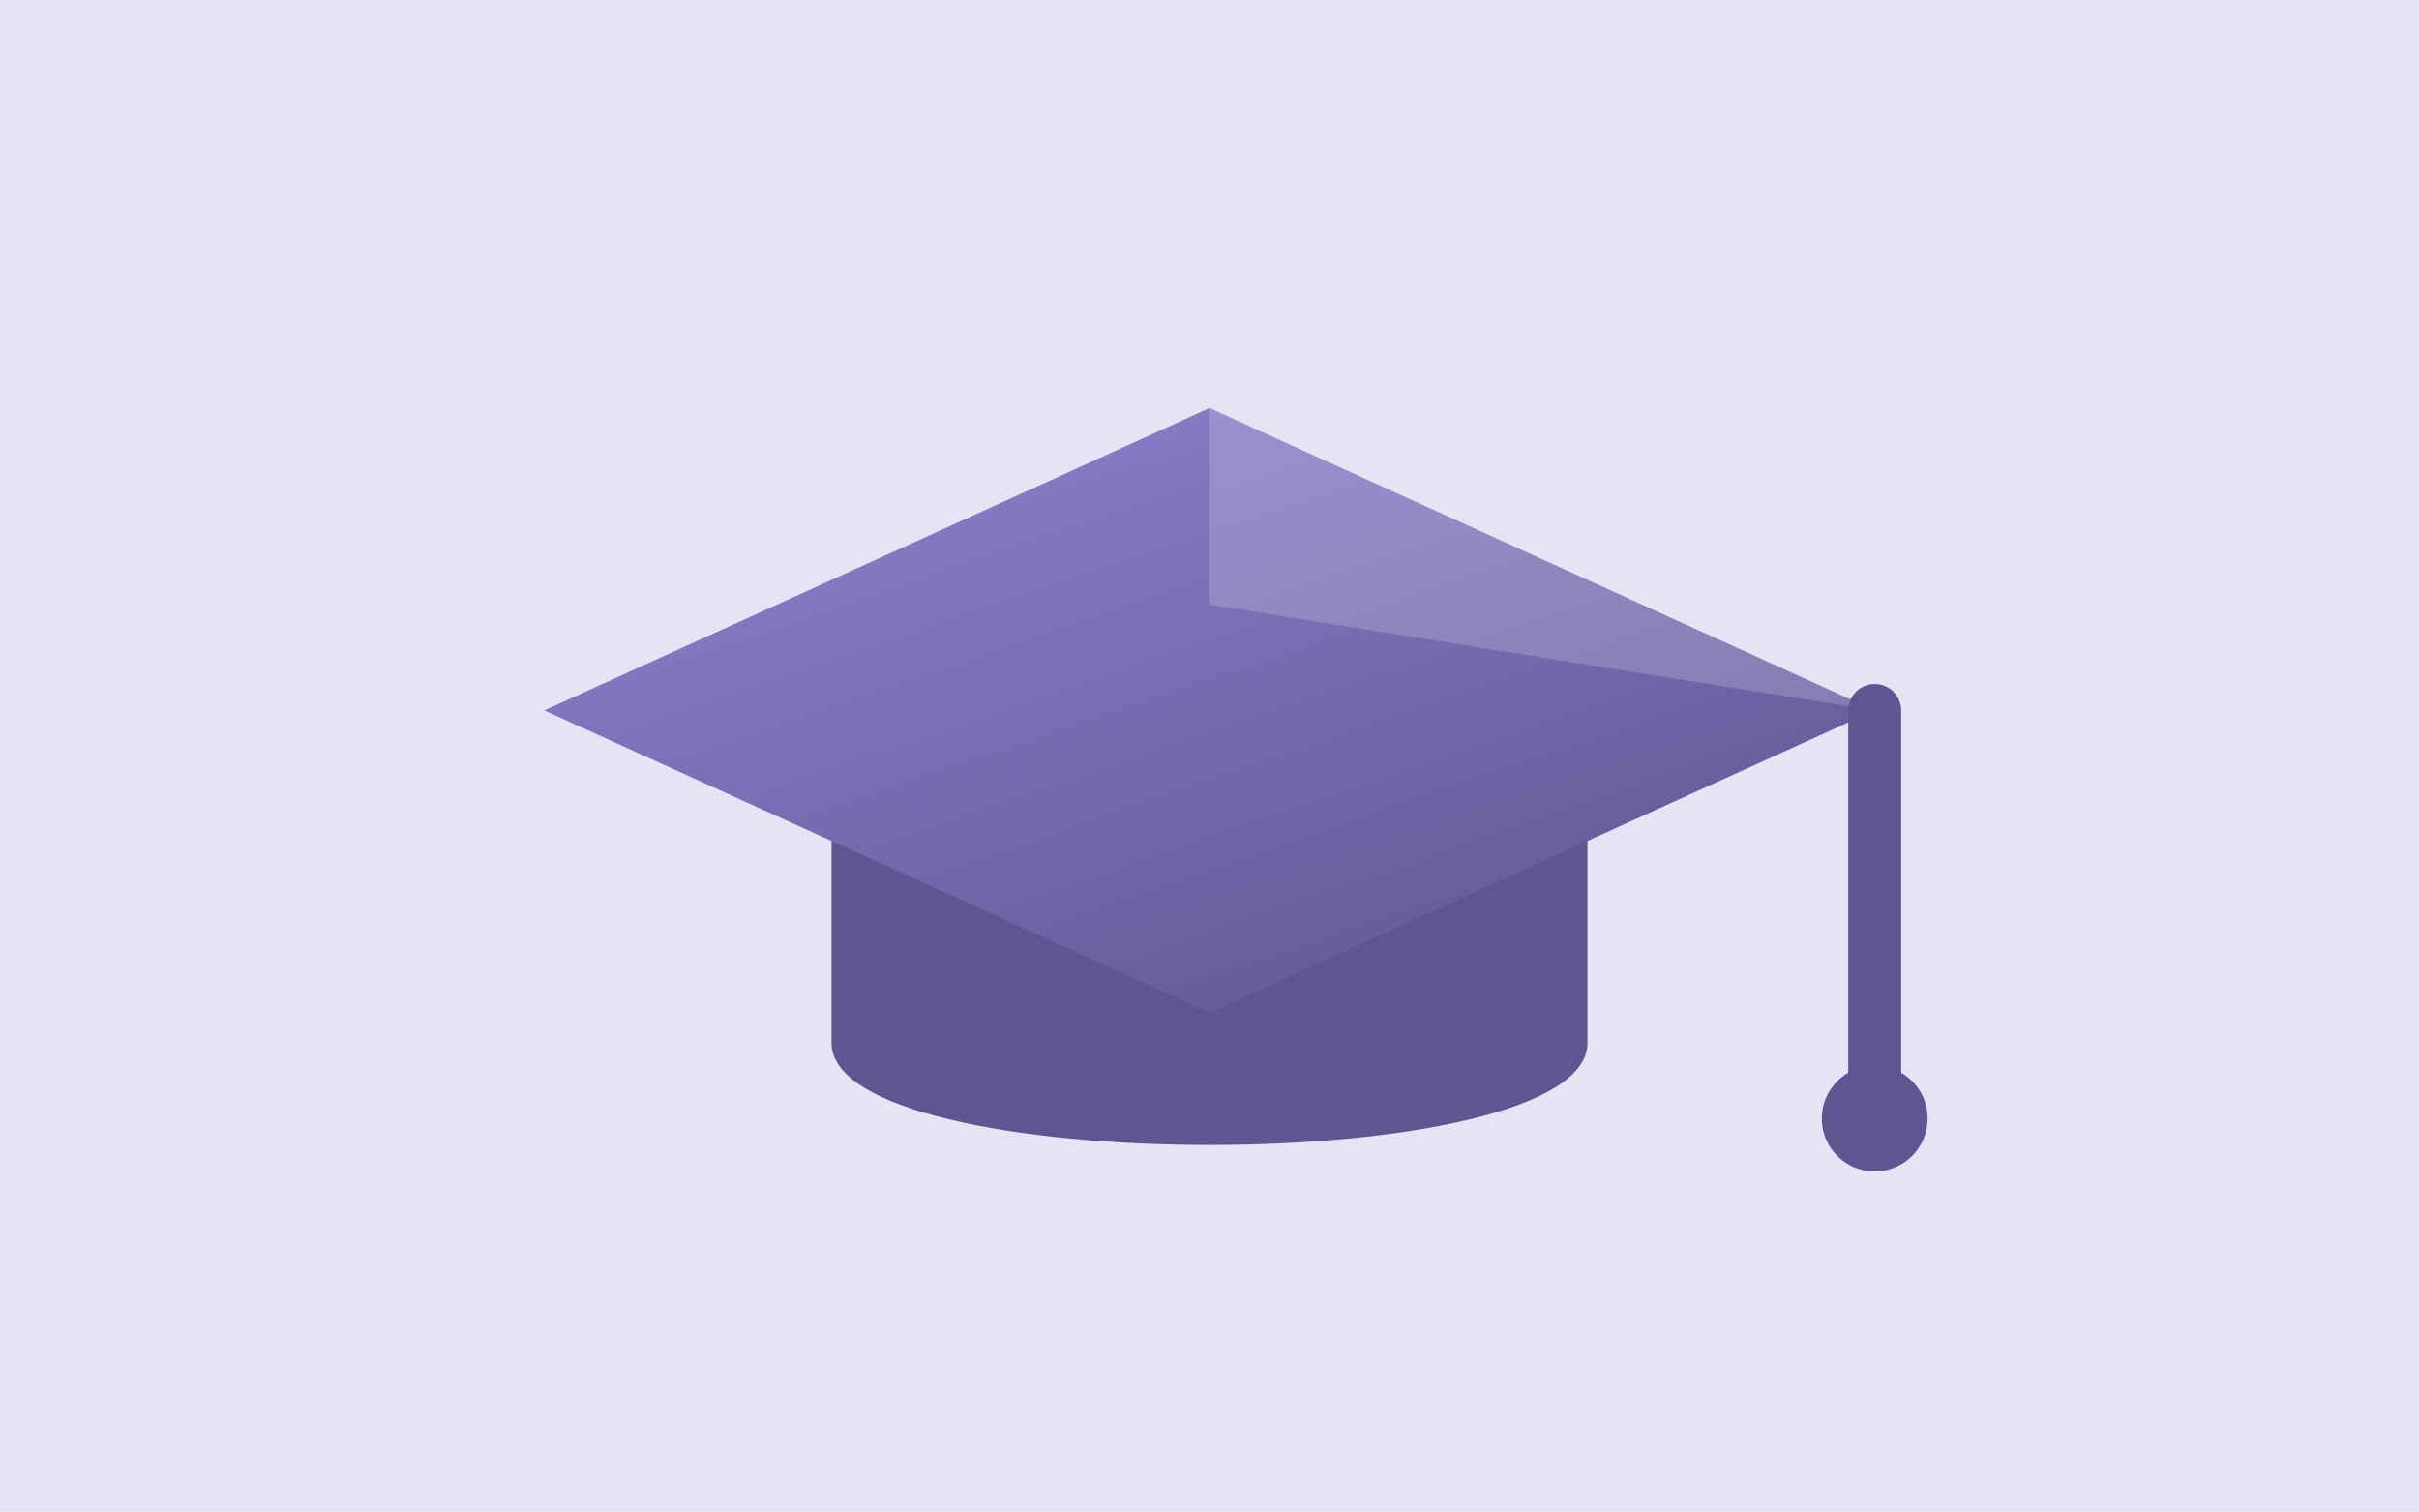
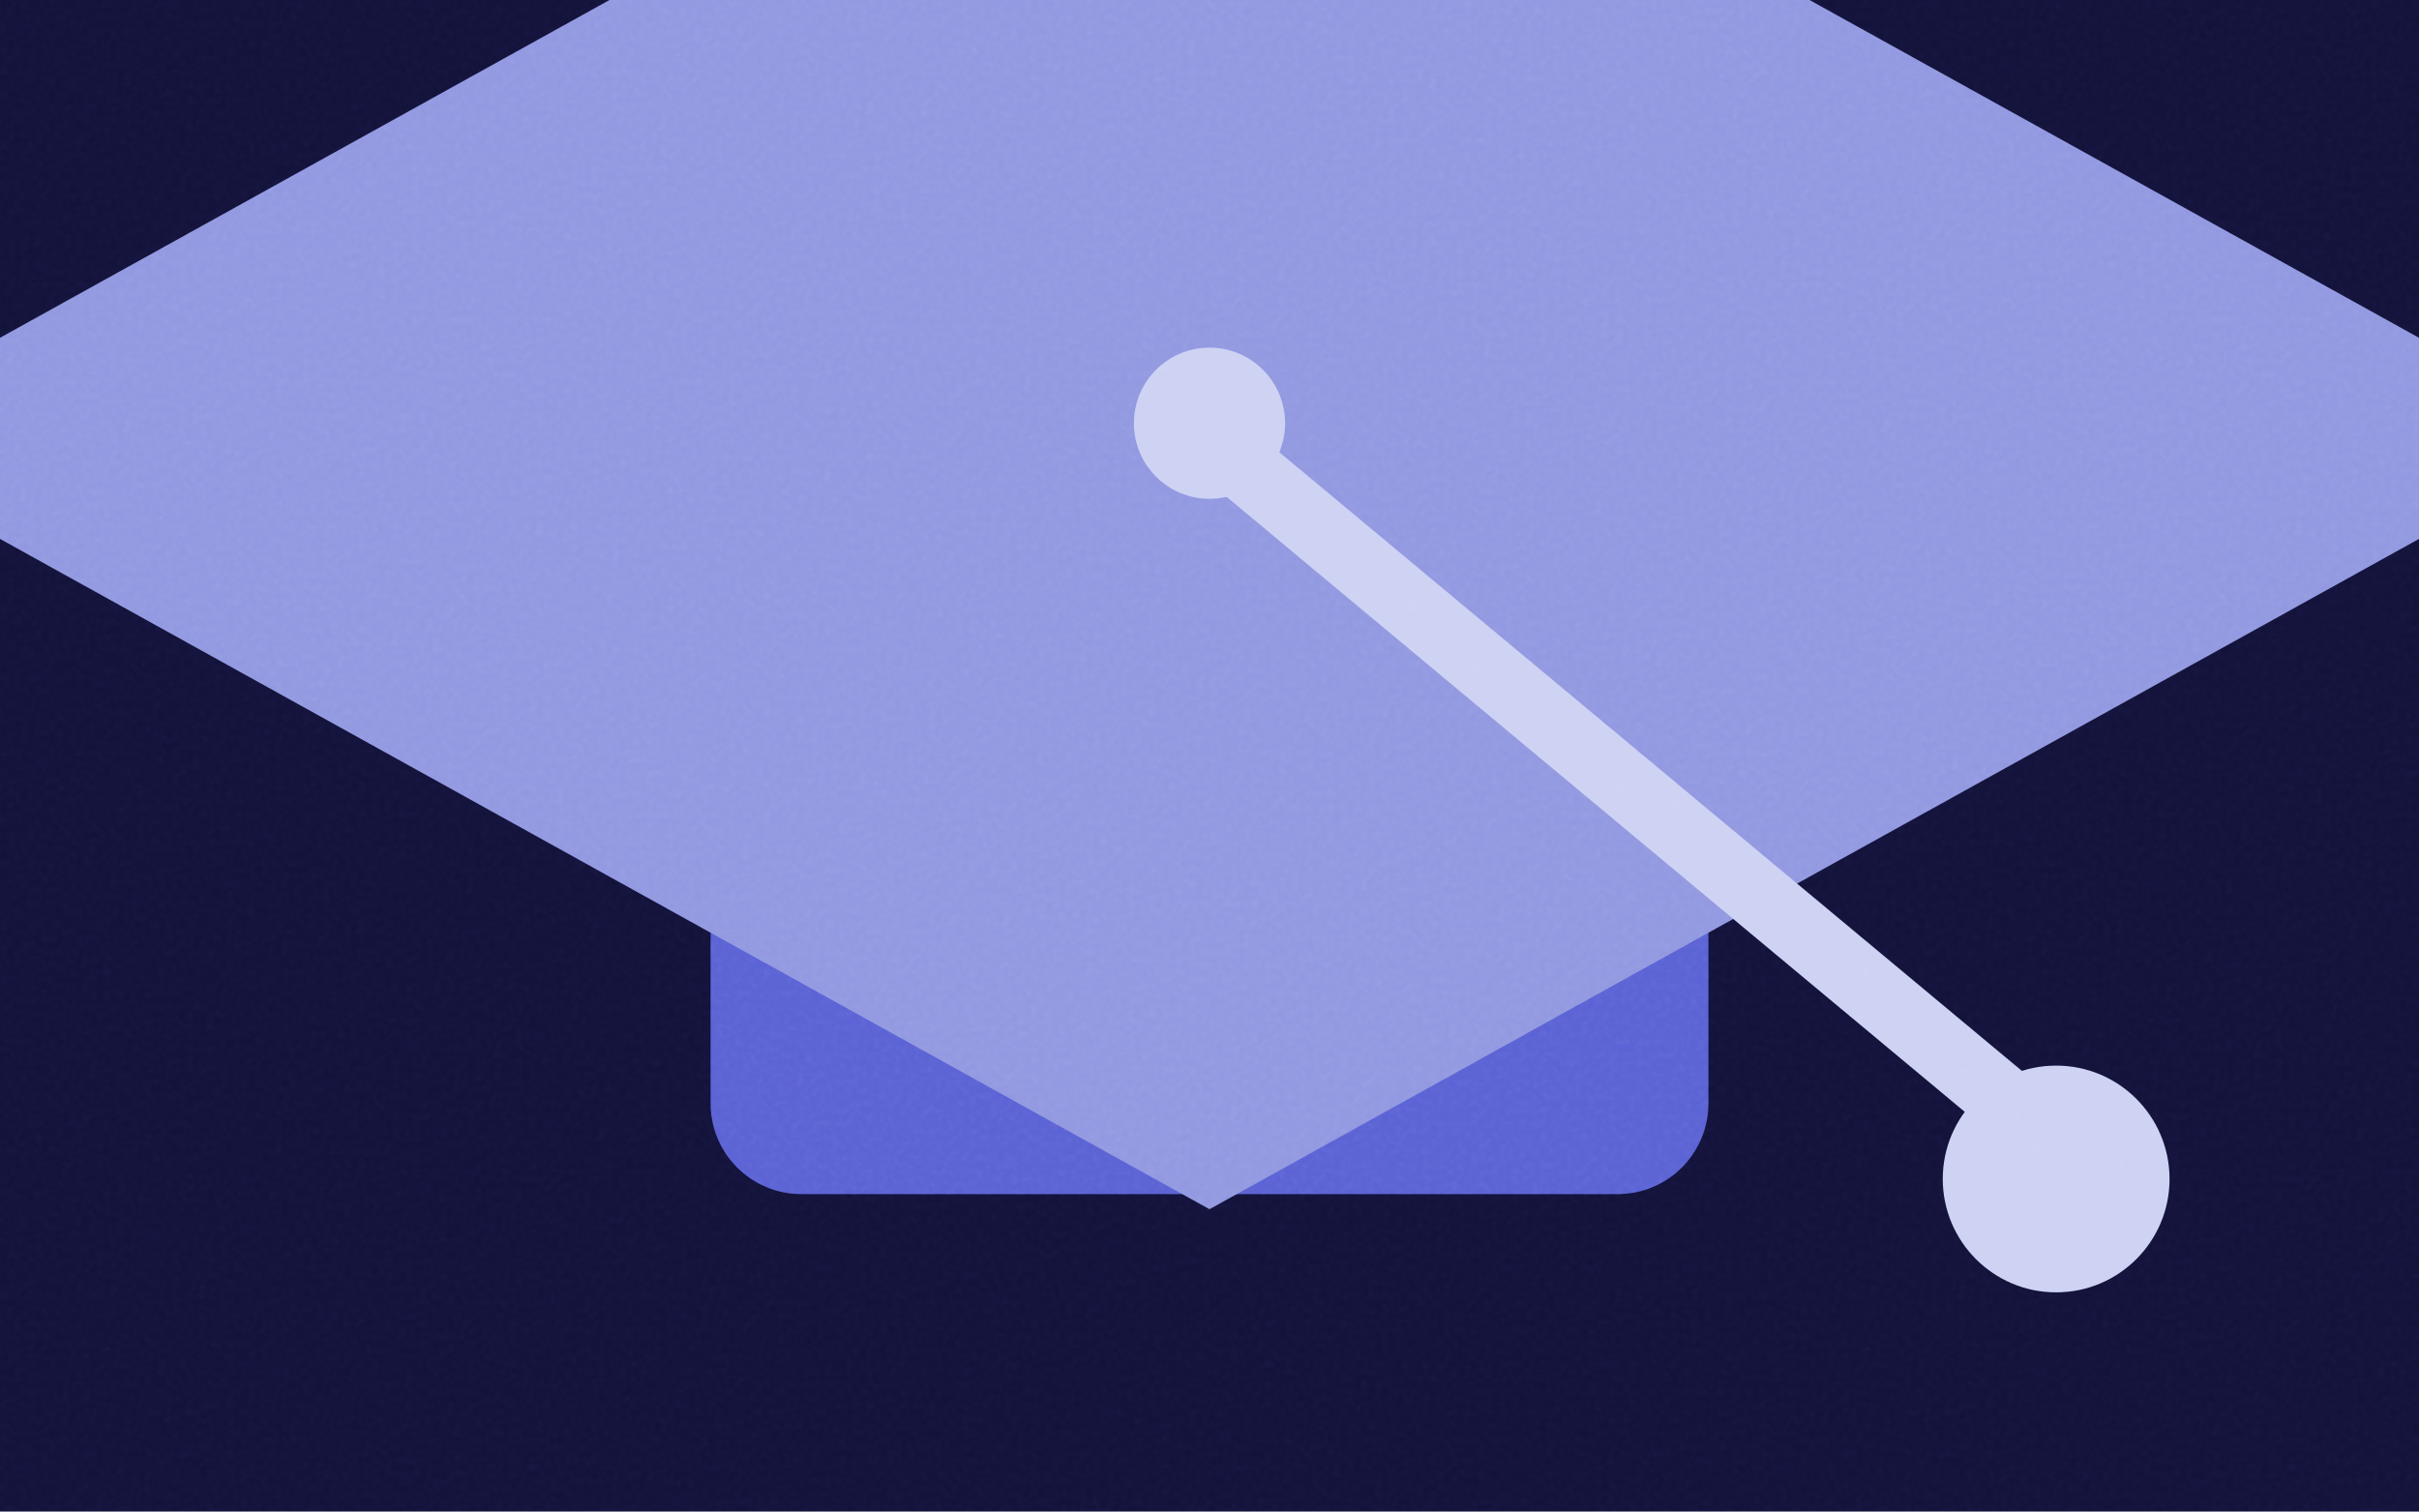
<svg xmlns="http://www.w3.org/2000/svg" viewBox="0 0 320 200" preserveAspectRatio="xMidYMid slice">
  <defs>
-     <linearGradient id="g" x1="0.1" y1="0" x2="0.85" y2="1">
-       <stop offset="0" stop-color="#9080d0" />
-       <stop offset="1" stop-color="#5d5690" />
-     </linearGradient>
-     <linearGradient id="gl" x1="0" y1="0" x2="0" y2="1">
-       <stop offset="0" stop-color="#bfb5e4" />
-       <stop offset="1" stop-color="#9080d0" />
-     </linearGradient>
+     <filter id="g">
+       <feTurbulence type="fractalNoise" baseFrequency="1.1" numOctaves="2" stitchTiles="stitch" />
+       <feColorMatrix type="saturate" values="0" />
+       <feComponentTransfer>
+         <feFuncA type="linear" slope="0.5" />
+       </feComponentTransfer>
+     </filter>
  </defs>
-   <rect width="320" height="200" fill="#e7e3f5" />
-   <path d="M110 110 V138 C110 156,210 156,210 138 V110" fill="#5d5690" />
-   <path d="M160 54 L248 94 L160 134 L72 94 Z" fill="url(#g)" />
-   <path d="M160 54 L248 94 L160 80 Z" fill="#fff" opacity="0.18" />
-   <line x1="248" y1="94" x2="248" y2="142" stroke="#5d5690" stroke-width="7" stroke-linecap="round" />
-   <circle cx="248" cy="148" r="7" fill="#5d5690" />
+   <rect width="320" height="200" fill="#12123a" />
+   <rect x="94" y="100" width="132" height="58" rx="12" fill="#5a62d4" />
+   <polygon points="160,-44 344,58 160,160 -24,58" fill="#9198e0" />
+   <circle cx="160" cy="56" r="10" fill="#cdd1f2" />
+   <line x1="160" y1="58" x2="268" y2="148" stroke="#cdd1f2" stroke-width="9" stroke-linecap="round" />
+   <circle cx="272" cy="156" r="15" fill="#cdd1f2" />
+   <rect width="320" height="200" filter="url(#g)" style="mix-blend-mode:soft-light" opacity="0.5" />
</svg>
